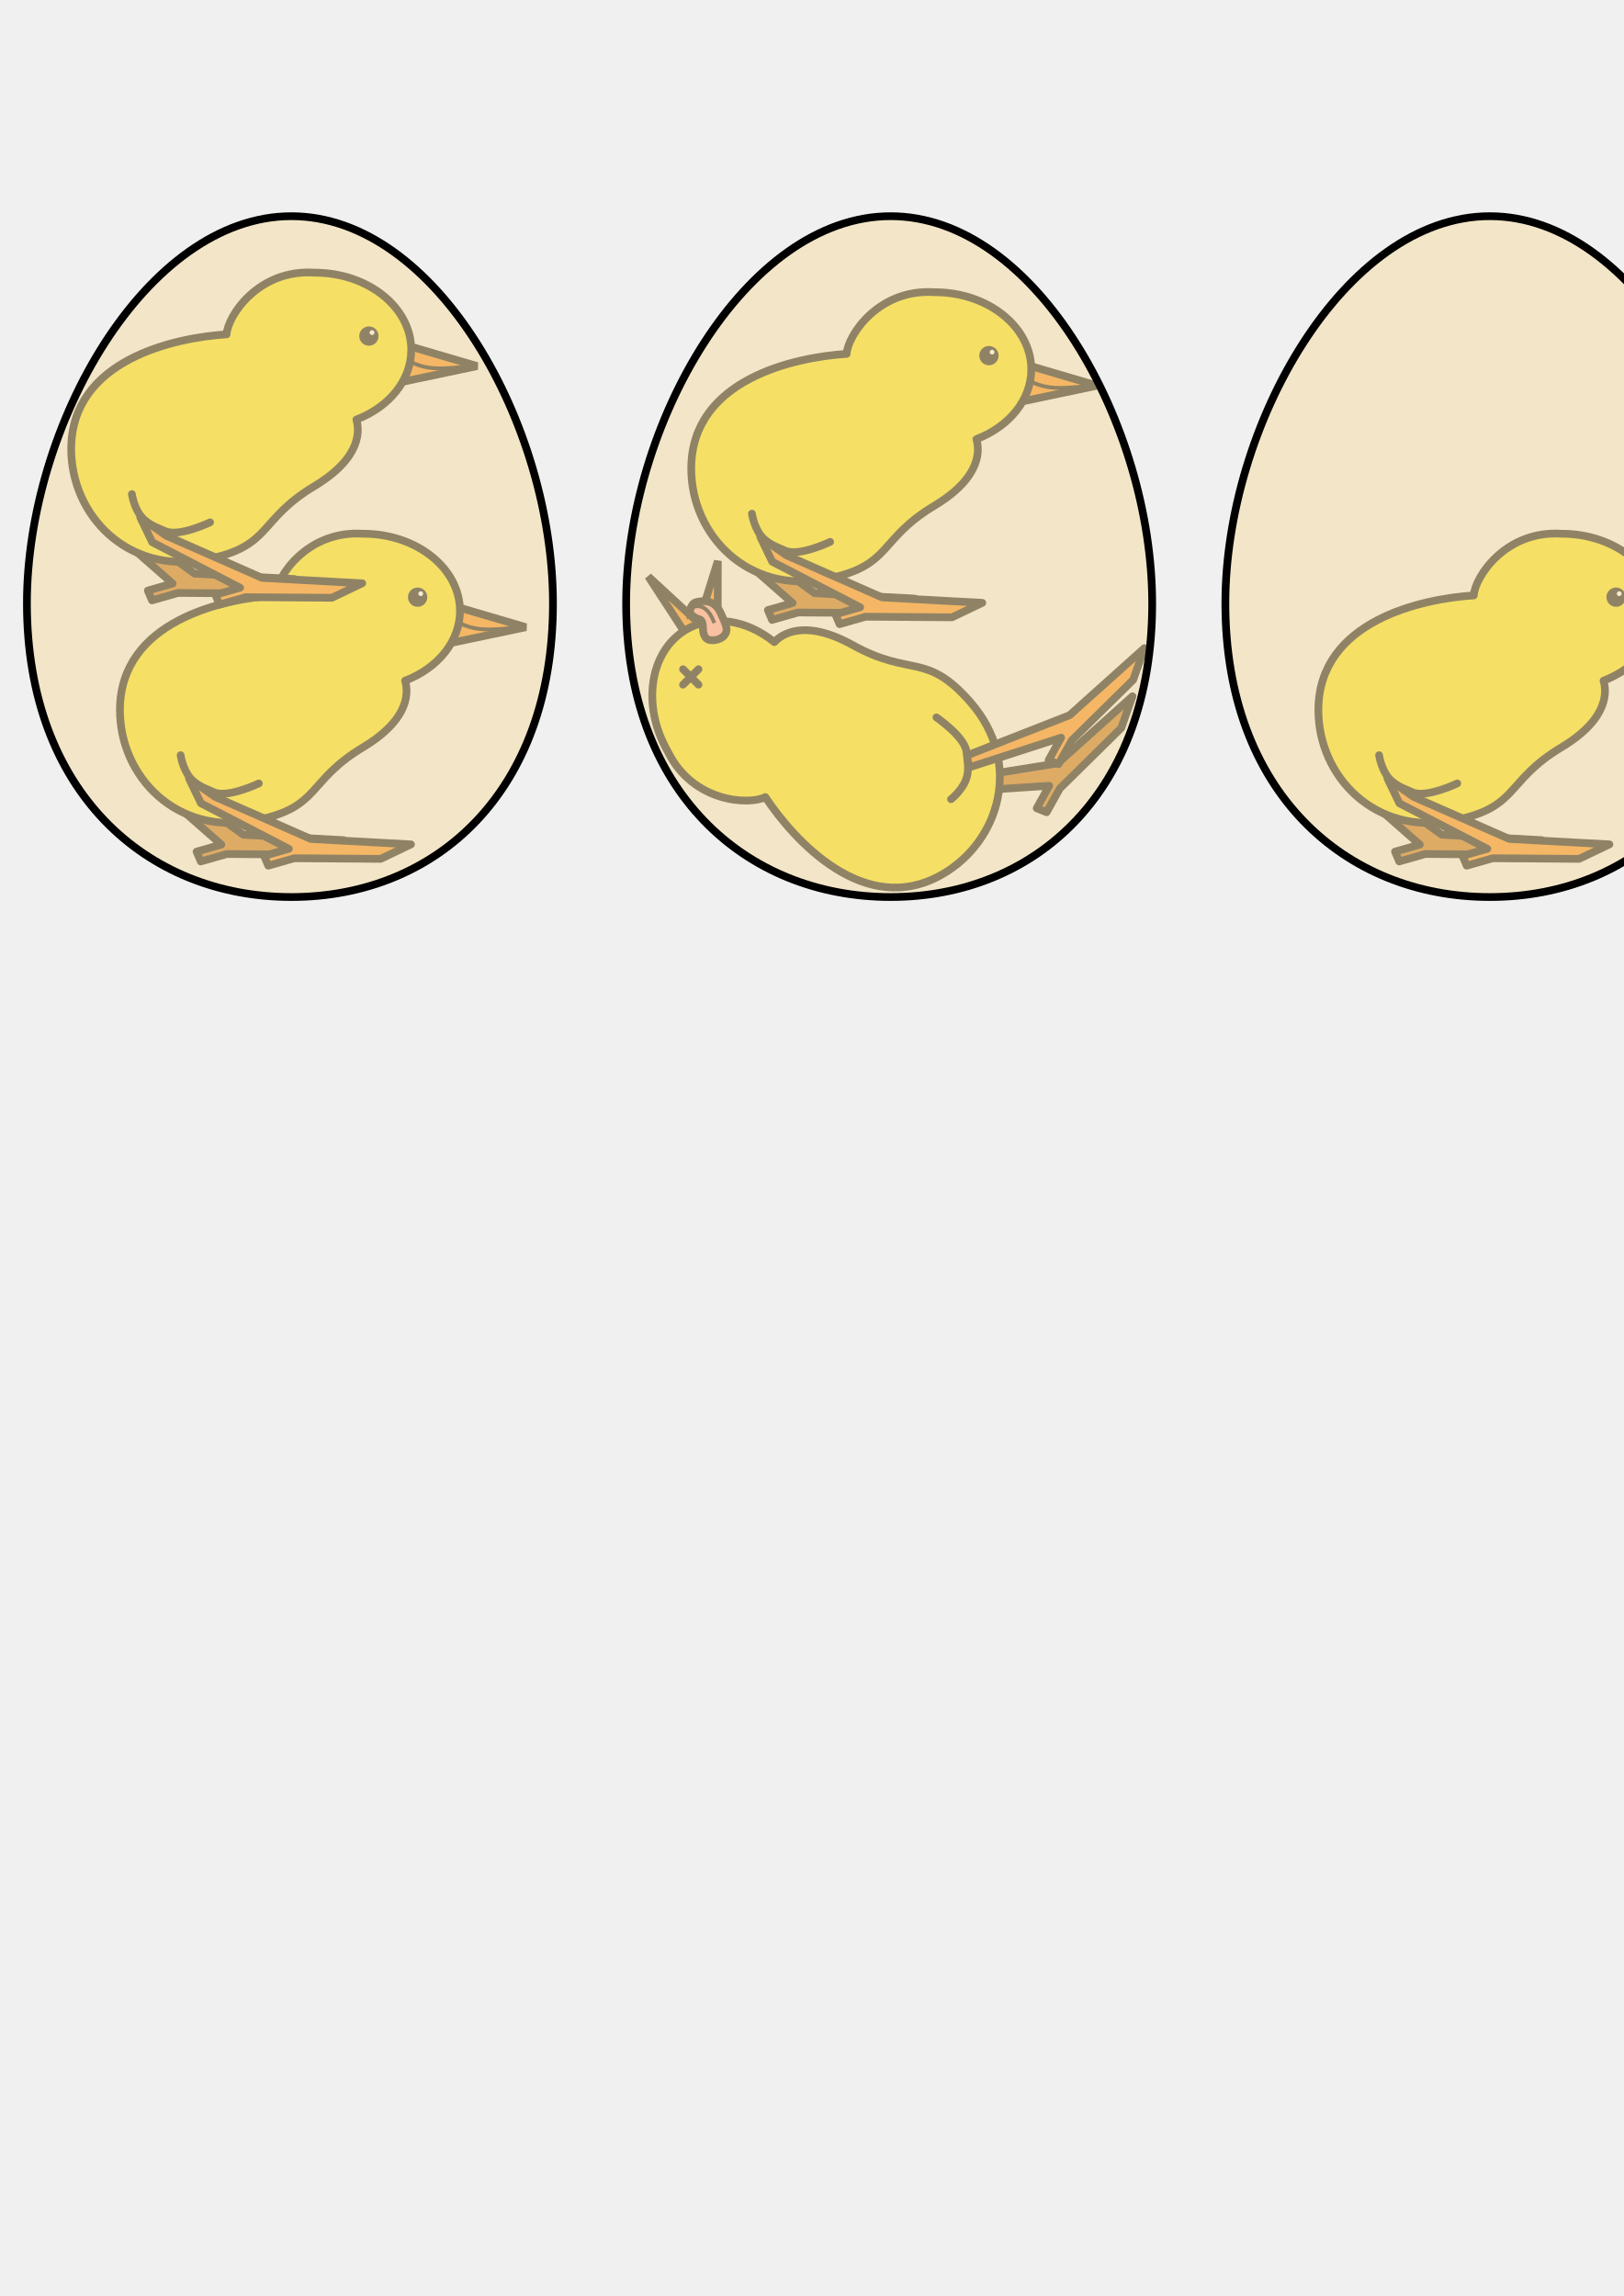
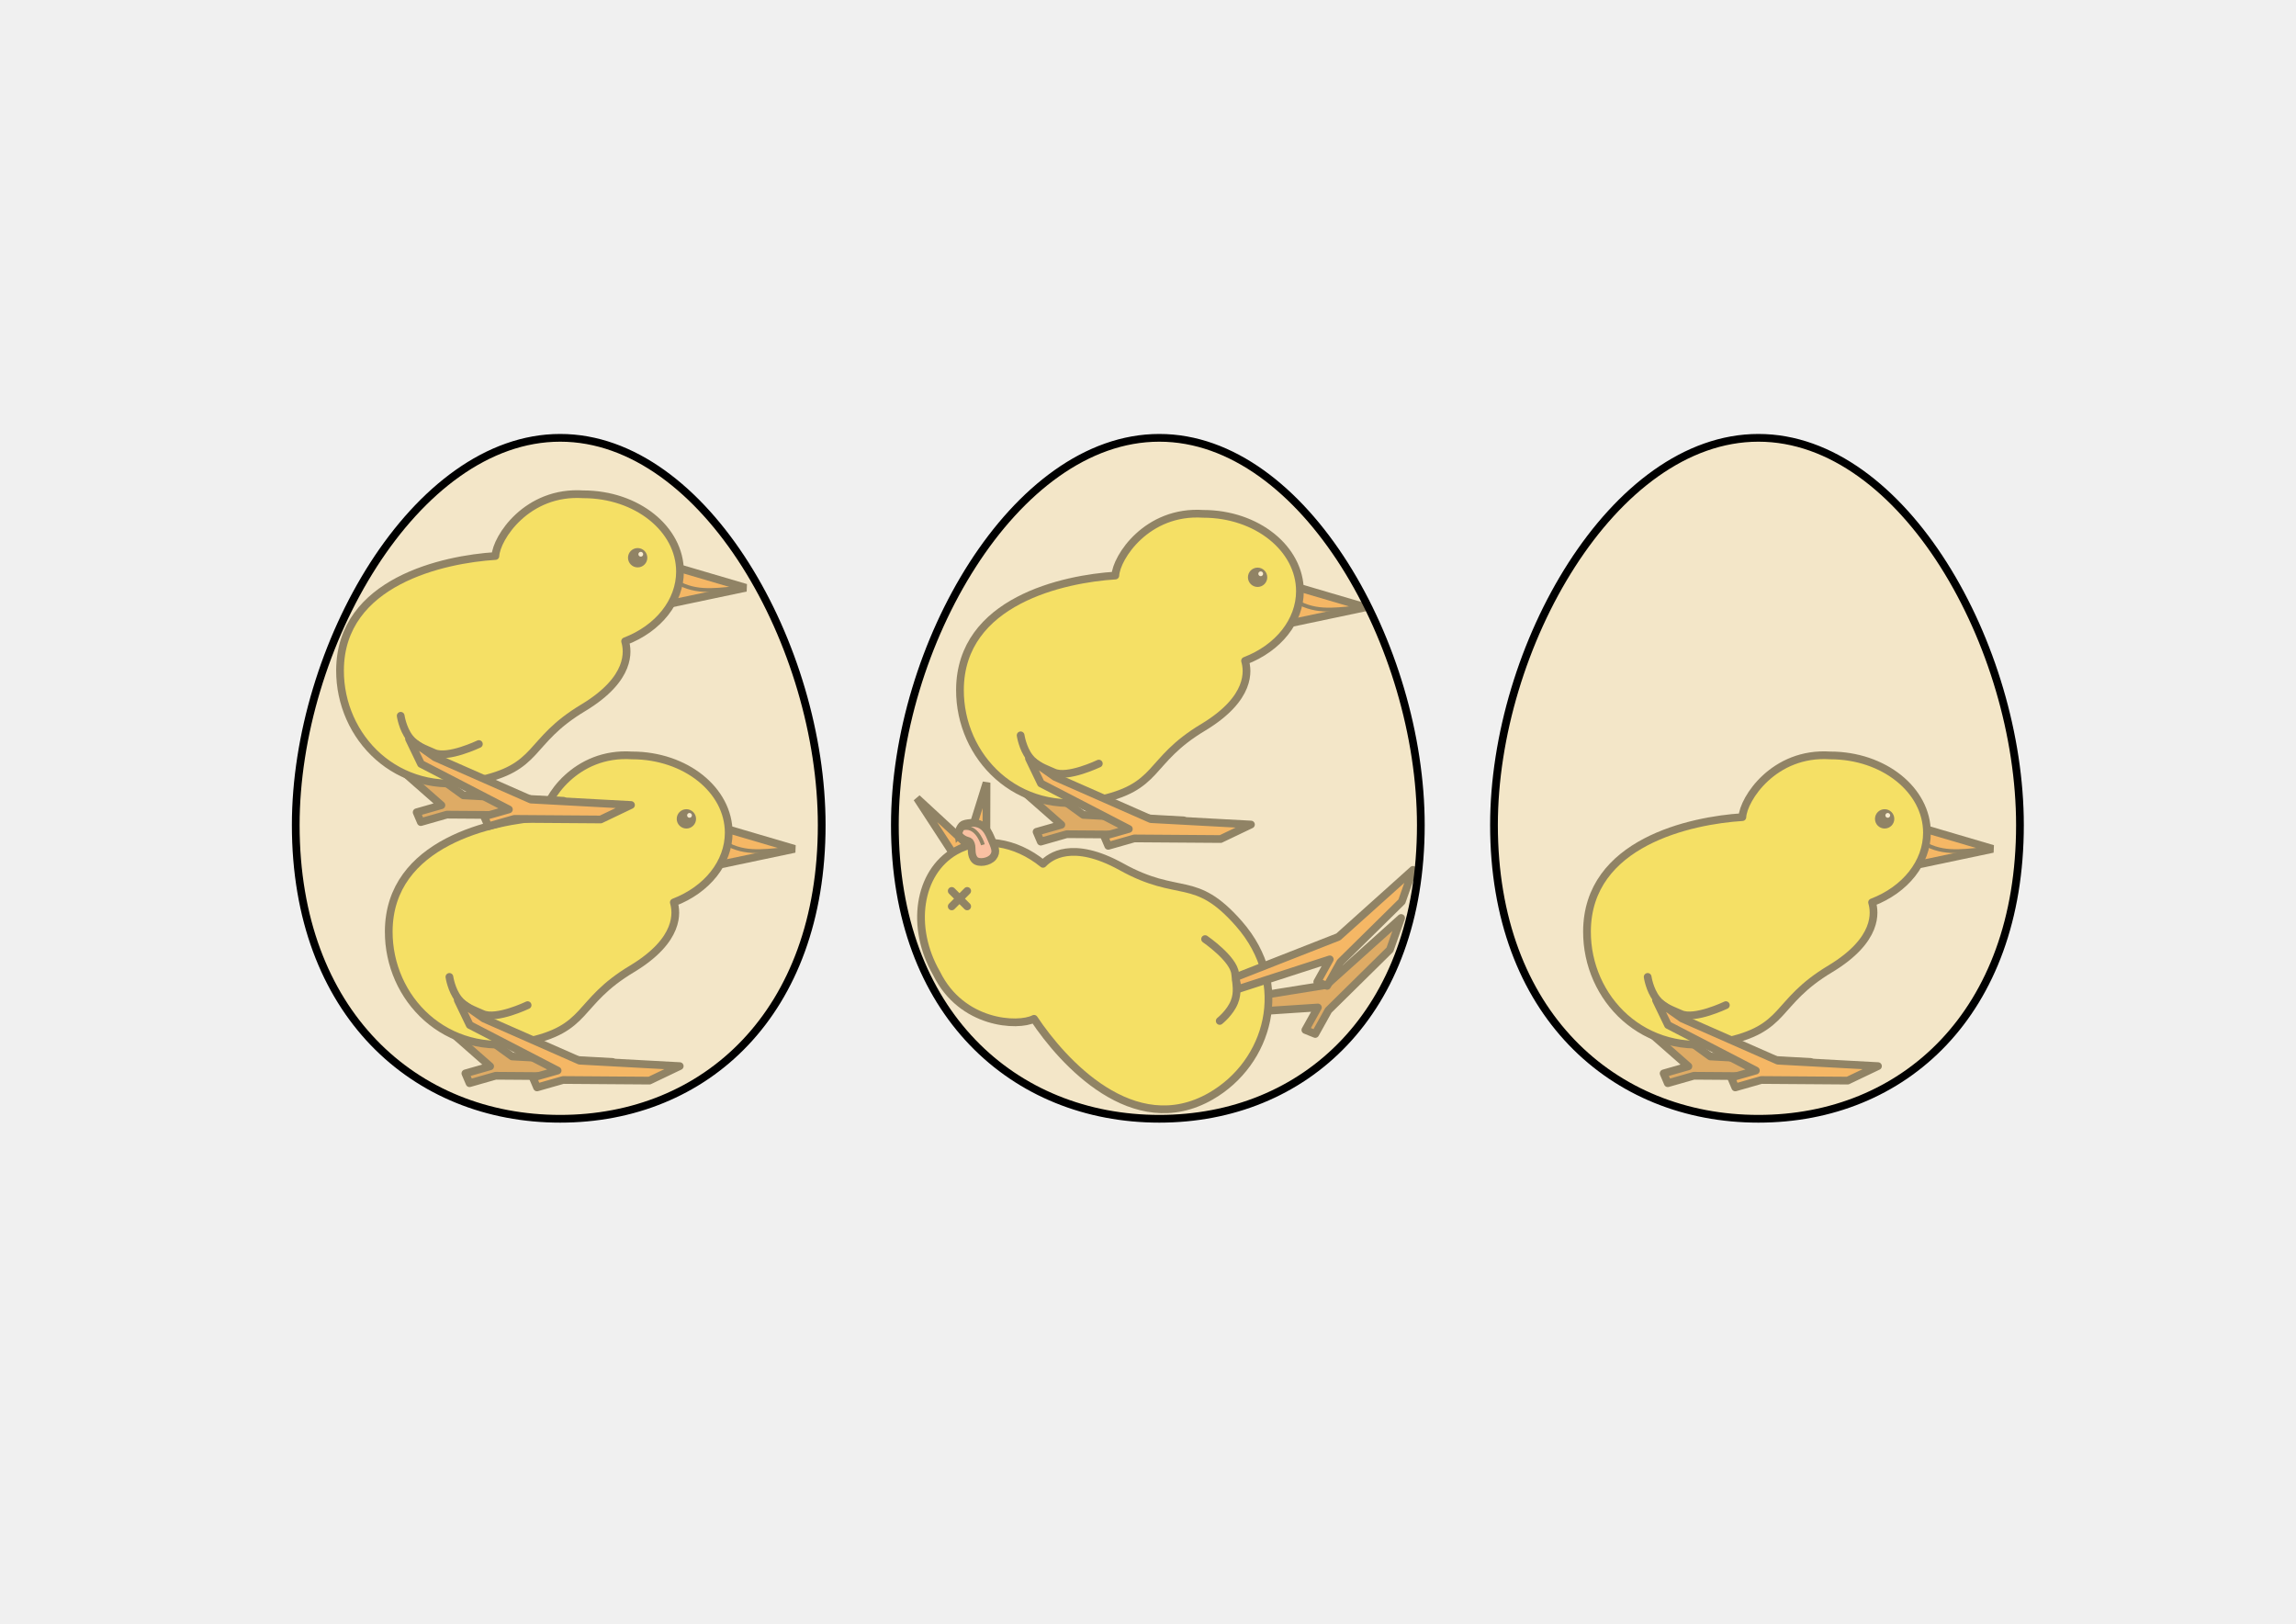
- <svg xmlns="http://www.w3.org/2000/svg" width="210mm" height="297mm" viewBox="0 0 210 297" version="1.1" id="svg8">
+ <svg xmlns="http://www.w3.org/2000/svg" width="297mm" height="210mm" viewBox="0 0 297 210" version="1.1" id="svg8">
  <defs id="defs2" />
-   <g id="layer1">
-     <path style="fill:#bd6100;fill-opacity:1;fill-rule:evenodd;stroke:#000000;stroke-width:1;stroke-linecap:round;stroke-linejoin:round;stroke-miterlimit:4;stroke-dasharray:none;stroke-opacity:1" d="m 21.004,102.564 7.624,6.688 -3.203,0.913 0.539,1.268 3.369,-0.961 11.168,0.08 3.922,-1.874 -12.957,-0.701 -8.656,-6.261 -3.356,-2.367 z" id="path4575-3" />
-     <path style="fill:#f67f00;fill-opacity:1;fill-rule:evenodd;stroke:#000000;stroke-width:1;stroke-linecap:butt;stroke-linejoin:miter;stroke-miterlimit:4;stroke-dasharray:none;stroke-opacity:1" d="m 59.512,78.629 8.5,2.5 -9.5,2 z" id="path841" />
-     <path style="opacity:1;fill:#f6e100;fill-opacity:1;stroke:#010101;stroke-width:1;stroke-linecap:round;stroke-linejoin:round;stroke-miterlimit:4;stroke-dasharray:none;stroke-dashoffset:0;stroke-opacity:1" d="m 46.989,69.043 c -7.306,-0.489 -11.256,5.644 -11.378,7.98 -6.621,0.416 -20.051,3.252 -20.098,14.776 -0.035,8.654 7.36,16.349 17.5,14.33 8.543,-1.701 6.572,-5.06 14,-9.5 6.23,-3.768 5.745,-7.352 5.377,-8.578 4.335,-1.661 7.095,-5.164 7.1,-9.009 -6.6e-5,-5.523 -5.596,-10 -12.5,-10 z" id="path817-6" />
-     <path style="fill:none;fill-rule:evenodd;stroke:#000000;stroke-width:0.5;stroke-linecap:butt;stroke-linejoin:miter;stroke-miterlimit:4;stroke-dasharray:none;stroke-opacity:1" d="m 67.512,81.129 c -2.671,0.135 -5.342,0.822 -8,-0.5" id="path843" />
-     <circle style="opacity:1;fill:#000000;fill-opacity:1;stroke:#010101;stroke-width:0.5;stroke-linecap:round;stroke-linejoin:round;stroke-miterlimit:4;stroke-dasharray:none;stroke-dashoffset:0;stroke-opacity:1" id="path845" cx="54.014" cy="77.246" r="1" />
-     <circle style="opacity:1;fill:#ffffff;fill-opacity:1;stroke:none;stroke-width:0.5;stroke-linecap:round;stroke-linejoin:round;stroke-miterlimit:4;stroke-dasharray:none;stroke-dashoffset:0;stroke-opacity:1" id="path850" cx="54.418" cy="76.794" r="0.309" />
-     <path style="fill:#f67f00;fill-opacity:1;fill-rule:evenodd;stroke:#000000;stroke-width:1;stroke-linecap:round;stroke-linejoin:round;stroke-miterlimit:4;stroke-dasharray:none;stroke-opacity:1" d="m 25.992,103.912 11.366,5.886 -3.203,0.913 0.539,1.268 3.369,-0.961 11.168,0.08 3.922,-1.874 -12.957,-0.701 -12.398,-5.459 -3.356,-2.367 z" id="path4575" />
-     <path style="fill:none;fill-rule:evenodd;stroke:#000000;stroke-width:1;stroke-linecap:round;stroke-linejoin:round;stroke-miterlimit:4;stroke-dasharray:none;stroke-opacity:1" d="m 23.361,97.687 c 0,0 0.239,1.666 1.162,2.851 0.836,1.072 1.902,1.378 3.14,1.938 1.771,0.801 5.813,-1.136 5.813,-1.136" id="path4577" />
-     <path style="fill:#bd6100;fill-opacity:1;fill-rule:evenodd;stroke:#000000;stroke-width:1;stroke-linecap:round;stroke-linejoin:round;stroke-miterlimit:4;stroke-dasharray:none;stroke-opacity:1" d="m 125.582,102.304 10.12,-0.662 -1.619,2.91 1.278,0.515 1.703,-3.062 7.954,-7.84 1.448,-4.099 -9.658,8.667 -10.548,1.694 -4.047,0.7 z" id="path4575-3-8" />
-     <path style="fill:#f67f00;fill-opacity:1;fill-rule:evenodd;stroke:#000000;stroke-width:1;stroke-linecap:butt;stroke-linejoin:miter;stroke-miterlimit:4;stroke-dasharray:none;stroke-opacity:1" d="m 88.425,81.603 -4.586,-7.036 6.5,6 2.5,-8 -0.017,7.652 z" id="path841-3" />
-     <path style="opacity:1;fill:#f6e100;fill-opacity:1;stroke:#010101;stroke-width:1;stroke-linecap:round;stroke-linejoin:round;stroke-miterlimit:4;stroke-dasharray:none;stroke-dashoffset:0;stroke-opacity:1" d="m 86.384,97.242 c 3.23,6.571 10.516,6.926 12.6,5.864 3.67,5.526 12.842,15.739 22.846,10.018 7.512,-4.296 10.479,-14.549 3.66,-22.32 -5.745,-6.548 -7.668,-3.162 -15.227,-7.374 -6.378,-3.511 -9.24,-1.299 -10.117,-0.367 -3.606,-2.923 -8.019,-3.563 -11.352,-1.644 -4.783,2.761 -5.862,9.847 -2.41,15.825 z" id="path817-6-3" />
-     <path style="fill:#f67f00;fill-opacity:1;fill-rule:evenodd;stroke:#000000;stroke-width:1;stroke-linecap:round;stroke-linejoin:round;stroke-miterlimit:4;stroke-dasharray:none;stroke-opacity:1" d="m 125.279,99.292 11.963,-3.875 -1.619,2.91 1.278,0.515 1.703,-3.062 7.954,-7.84 1.448,-4.099 -9.658,8.667 -12.923,5.072 c -0.657,0.266 -0.022,1.085 -0.146,1.711 z" id="path4575-4" />
-     <path style="fill:none;fill-rule:evenodd;stroke:#000000;stroke-width:1;stroke-linecap:round;stroke-linejoin:round;stroke-miterlimit:4;stroke-dasharray:none;stroke-opacity:1" d="m 123.004,103.383 c 0,0 1.324,-1.04 1.888,-2.432 0.511,-1.26 0.242,-2.336 0.108,-3.689 -0.192,-1.934 -3.89,-4.466 -3.89,-4.466" id="path4577-7" />
-     <path style="fill:#bd6100;fill-opacity:1;fill-rule:evenodd;stroke:#000000;stroke-width:1;stroke-linecap:round;stroke-linejoin:round;stroke-miterlimit:4;stroke-dasharray:none;stroke-opacity:1" d="m 176.004,102.564 7.624,6.688 -3.203,0.913 0.539,1.268 3.369,-0.961 11.168,0.08 3.922,-1.874 -12.957,-0.701 -8.656,-6.261 -3.356,-2.367 z" id="path4575-3-89" />
-     <path style="fill:#f67f00;fill-opacity:1;fill-rule:evenodd;stroke:#000000;stroke-width:1;stroke-linecap:butt;stroke-linejoin:miter;stroke-miterlimit:4;stroke-dasharray:none;stroke-opacity:1" d="m 214.512,78.629 8.5,2.5 -9.5,2 z" id="path841-0" />
-     <path style="opacity:1;fill:#f6e100;fill-opacity:1;stroke:#010101;stroke-width:1;stroke-linecap:round;stroke-linejoin:round;stroke-miterlimit:4;stroke-dasharray:none;stroke-dashoffset:0;stroke-opacity:1" d="m 201.989,69.043 c -7.306,-0.489 -11.256,5.644 -11.378,7.98 -6.621,0.416 -20.051,3.252 -20.098,14.776 -0.035,8.654 7.36,16.349 17.5,14.33 8.543,-1.701 6.572,-5.06 14,-9.5 6.23,-3.768 5.745,-7.352 5.377,-8.578 4.335,-1.661 7.095,-5.164 7.1,-9.009 -7e-5,-5.523 -5.596,-10 -12.5,-10 z" id="path817-6-6" />
-     <path style="fill:none;fill-rule:evenodd;stroke:#000000;stroke-width:0.5;stroke-linecap:butt;stroke-linejoin:miter;stroke-miterlimit:4;stroke-dasharray:none;stroke-opacity:1" d="m 222.512,81.129 c -2.671,0.135 -5.342,0.822 -8,-0.5" id="path843-8" />
-     <circle style="opacity:1;fill:#000000;fill-opacity:1;stroke:#010101;stroke-width:0.5;stroke-linecap:round;stroke-linejoin:round;stroke-miterlimit:4;stroke-dasharray:none;stroke-dashoffset:0;stroke-opacity:1" id="path845-7" cx="209.014" cy="77.246" r="1" />
-     <circle style="opacity:1;fill:#ffffff;fill-opacity:1;stroke:none;stroke-width:0.5;stroke-linecap:round;stroke-linejoin:round;stroke-miterlimit:4;stroke-dasharray:none;stroke-dashoffset:0;stroke-opacity:1" id="path850-9" cx="209.418" cy="76.794" r="0.309" />
-     <path style="fill:#f67f00;fill-opacity:1;fill-rule:evenodd;stroke:#000000;stroke-width:1;stroke-linecap:round;stroke-linejoin:round;stroke-miterlimit:4;stroke-dasharray:none;stroke-opacity:1" d="m 180.992,103.912 11.366,5.886 -3.203,0.913 0.539,1.268 3.369,-0.961 11.168,0.08 3.922,-1.874 -12.957,-0.701 -12.398,-5.459 -3.356,-2.367 z" id="path4575-0" />
-     <path style="fill:none;fill-rule:evenodd;stroke:#000000;stroke-width:1;stroke-linecap:round;stroke-linejoin:round;stroke-miterlimit:4;stroke-dasharray:none;stroke-opacity:1" d="m 178.361,97.687 c 0,0 0.239,1.666 1.162,2.851 0.836,1.072 1.902,1.378 3.14,1.938 1.771,0.801 5.813,-1.136 5.813,-1.136" id="path4577-3" />
-     <path style="fill:none;fill-rule:evenodd;stroke:#000000;stroke-width:1;stroke-linecap:round;stroke-linejoin:miter;stroke-miterlimit:4;stroke-dasharray:none;stroke-opacity:1" d="m 88.339,86.567 2,2" id="path4658" />
-     <path style="fill:none;fill-rule:evenodd;stroke:#000000;stroke-width:1;stroke-linecap:round;stroke-linejoin:miter;stroke-miterlimit:4;stroke-dasharray:none;stroke-opacity:1" d="m 88.339,88.567 2,-2" id="path4660" />
-     <path style="fill:#ff9595;fill-opacity:1;fill-rule:evenodd;stroke:#000000;stroke-width:1;stroke-linecap:butt;stroke-linejoin:miter;stroke-miterlimit:4;stroke-dasharray:none;stroke-opacity:1" d="m 89.232,79.291 c 0,0 -0.082,-0.639 0.45,-1.216 0.229,-0.248 1.275,-0.38 1.844,-0.265 0.953,0.193 1.431,0.881 1.816,1.773 0.565,1.307 0.906,1.902 0.34,2.61 -0.517,0.647 -1.871,0.849 -2.343,0.373 -0.598,-0.603 -0.334,-1.578 -0.5,-2 -0.136,-0.347 -0.142,-0.397 -0.5,-0.5 -0.765,-0.22 -1.106,-0.776 -1.106,-0.776 z" id="path4662" />
-     <path style="fill:none;fill-rule:evenodd;stroke:#000000;stroke-width:0.5;stroke-linecap:butt;stroke-linejoin:miter;stroke-miterlimit:4;stroke-dasharray:none;stroke-opacity:1" d="M 92.368,80.597 C 92.165,79.886 91.311,78.012 89.722,78.494 l -0.213,0.366" id="path4664" />
-     <path style="fill:#bd6100;fill-opacity:1;fill-rule:evenodd;stroke:#000000;stroke-width:1;stroke-linecap:round;stroke-linejoin:round;stroke-miterlimit:4;stroke-dasharray:none;stroke-opacity:1" d="m 94.893,71.32 7.624,6.688 -3.203,0.913 0.539,1.268 3.369,-0.961 11.168,0.08 3.922,-1.874 -12.957,-0.701 -8.656,-6.261 -3.356,-2.367 z" id="path4575-3-89-3" />
-     <path style="fill:#f67f00;fill-opacity:1;fill-rule:evenodd;stroke:#000000;stroke-width:1;stroke-linecap:butt;stroke-linejoin:miter;stroke-miterlimit:4;stroke-dasharray:none;stroke-opacity:1" d="m 133.401,47.386 8.5,2.5 -9.5,2 z" id="path841-0-6" />
-     <path style="opacity:1;fill:#f6e100;fill-opacity:1;stroke:#010101;stroke-width:1;stroke-linecap:round;stroke-linejoin:round;stroke-miterlimit:4;stroke-dasharray:none;stroke-dashoffset:0;stroke-opacity:1" d="m 120.878,37.799 c -7.306,-0.489 -11.256,5.644 -11.378,7.98 -6.621,0.416 -20.051,3.252 -20.098,14.776 -0.035,8.654 7.36,16.349 17.5,14.33 8.543,-1.701 6.572,-5.06 14,-9.5 6.23,-3.768 5.745,-7.352 5.377,-8.578 4.335,-1.661 7.095,-5.164 7.1,-9.009 -8e-5,-5.523 -5.596,-10 -12.5,-10 z" id="path817-6-6-7" />
-     <path style="fill:none;fill-rule:evenodd;stroke:#000000;stroke-width:0.5;stroke-linecap:butt;stroke-linejoin:miter;stroke-miterlimit:4;stroke-dasharray:none;stroke-opacity:1" d="m 141.401,49.886 c -2.671,0.135 -5.342,0.822 -8,-0.5" id="path843-8-5" />
-     <circle style="opacity:1;fill:#000000;fill-opacity:1;stroke:#010101;stroke-width:0.5;stroke-linecap:round;stroke-linejoin:round;stroke-miterlimit:4;stroke-dasharray:none;stroke-dashoffset:0;stroke-opacity:1" id="path845-7-3" cx="127.903" cy="46.002" r="1" />
-     <circle style="opacity:1;fill:#ffffff;fill-opacity:1;stroke:none;stroke-width:0.5;stroke-linecap:round;stroke-linejoin:round;stroke-miterlimit:4;stroke-dasharray:none;stroke-dashoffset:0;stroke-opacity:1" id="path850-9-5" cx="128.307" cy="45.55" r="0.309" />
-     <path style="fill:#f67f00;fill-opacity:1;fill-rule:evenodd;stroke:#000000;stroke-width:1;stroke-linecap:round;stroke-linejoin:round;stroke-miterlimit:4;stroke-dasharray:none;stroke-opacity:1" d="m 99.882,72.668 11.366,5.886 -3.203,0.913 0.539,1.268 3.369,-0.961 11.168,0.08 3.922,-1.874 -12.957,-0.701 -12.398,-5.459 -3.356,-2.367 z" id="path4575-0-6" />
-     <path style="fill:none;fill-rule:evenodd;stroke:#000000;stroke-width:1;stroke-linecap:round;stroke-linejoin:round;stroke-miterlimit:4;stroke-dasharray:none;stroke-opacity:1" d="m 97.25,66.443 c 0,0 0.239,1.666 1.162,2.851 0.836,1.072 1.902,1.378 3.14,1.938 1.771,0.801 5.813,-1.136 5.813,-1.136" id="path4577-3-2" />
-     <path style="fill:#bd6100;fill-opacity:1;fill-rule:evenodd;stroke:#000000;stroke-width:1;stroke-linecap:round;stroke-linejoin:round;stroke-miterlimit:4;stroke-dasharray:none;stroke-opacity:1" d="m 14.701,68.792 7.624,6.688 -3.203,0.913 0.539,1.268 3.369,-0.961 11.168,0.08 3.922,-1.874 -12.957,-0.701 -8.656,-6.261 -3.356,-2.367 z" id="path4575-3-89-9" />
-     <path style="fill:#f67f00;fill-opacity:1;fill-rule:evenodd;stroke:#000000;stroke-width:1;stroke-linecap:butt;stroke-linejoin:miter;stroke-miterlimit:4;stroke-dasharray:none;stroke-opacity:1" d="m 53.209,44.857 8.5,2.5 -9.5,2 z" id="path841-0-1" />
-     <path style="opacity:1;fill:#f6e100;fill-opacity:1;stroke:#010101;stroke-width:1;stroke-linecap:round;stroke-linejoin:round;stroke-miterlimit:4;stroke-dasharray:none;stroke-dashoffset:0;stroke-opacity:1" d="m 40.686,35.27 c -7.306,-0.489 -11.256,5.644 -11.378,7.98 -6.621,0.416 -20.051,3.252 -20.098,14.776 -0.035,8.654 7.36,16.349 17.5,14.33 8.543,-1.701 6.572,-5.06 14,-9.5 6.23,-3.768 5.745,-7.352 5.377,-8.578 4.335,-1.661 7.095,-5.164 7.1,-9.009 -7.2e-5,-5.523 -5.597,-10 -12.5,-10 z" id="path817-6-6-2" />
-     <path style="fill:none;fill-rule:evenodd;stroke:#000000;stroke-width:0.5;stroke-linecap:butt;stroke-linejoin:miter;stroke-miterlimit:4;stroke-dasharray:none;stroke-opacity:1" d="m 61.209,47.357 c -2.671,0.135 -5.342,0.822 -8,-0.5" id="path843-8-7" />
-     <circle style="opacity:1;fill:#000000;fill-opacity:1;stroke:#010101;stroke-width:0.5;stroke-linecap:round;stroke-linejoin:round;stroke-miterlimit:4;stroke-dasharray:none;stroke-dashoffset:0;stroke-opacity:1" id="path845-7-0" cx="47.711" cy="43.474" r="1" />
-     <circle style="opacity:1;fill:#ffffff;fill-opacity:1;stroke:none;stroke-width:0.5;stroke-linecap:round;stroke-linejoin:round;stroke-miterlimit:4;stroke-dasharray:none;stroke-dashoffset:0;stroke-opacity:1" id="path850-9-9" cx="48.115" cy="43.022" r="0.309" />
-     <path style="fill:#f67f00;fill-opacity:1;fill-rule:evenodd;stroke:#000000;stroke-width:1;stroke-linecap:round;stroke-linejoin:round;stroke-miterlimit:4;stroke-dasharray:none;stroke-opacity:1" d="m 19.69,70.14 11.366,5.886 -3.203,0.913 0.539,1.268 3.369,-0.961 11.168,0.08 3.922,-1.874 -12.957,-0.701 -12.398,-5.459 -3.356,-2.367 z" id="path4575-0-3" />
-     <path style="fill:none;fill-rule:evenodd;stroke:#000000;stroke-width:1;stroke-linecap:round;stroke-linejoin:round;stroke-miterlimit:4;stroke-dasharray:none;stroke-opacity:1" d="m 17.058,63.915 c 0,0 0.239,1.666 1.162,2.851 0.836,1.072 1.902,1.378 3.14,1.938 1.771,0.801 5.813,-1.136 5.813,-1.136" id="path4577-3-6" />
-     <path style="opacity:1;fill:#f5dfac;fill-opacity:0.588;stroke:#000000;stroke-width:1;stroke-linecap:round;stroke-linejoin:round;stroke-miterlimit:4;stroke-dasharray:none;stroke-dashoffset:0;stroke-opacity:1" d="m 71.518,78.048 c 0,24.319 -15.041,37.987 -33.829,37.987 -18.788,0 -34.207,-13.667 -34.207,-37.987 0,-22.997 15.419,-50.082 34.207,-50.082 18.788,0 33.829,27.085 33.829,50.082 z" id="path4594" />
-     <path style="opacity:1;fill:#f5dfac;fill-opacity:0.588;stroke:#000000;stroke-width:1;stroke-linecap:round;stroke-linejoin:round;stroke-miterlimit:4;stroke-dasharray:none;stroke-dashoffset:0;stroke-opacity:1" d="m 149.018,78.048 c 0,24.319 -15.041,37.987 -33.829,37.987 -18.788,0 -34.207,-13.667 -34.207,-37.987 0,-22.997 15.419,-50.082 34.207,-50.082 18.788,0 33.829,27.085 33.829,50.082 z" id="path4594-6" />
-     <path style="opacity:1;fill:#f5dfac;fill-opacity:0.588;stroke:#000000;stroke-width:1;stroke-linecap:round;stroke-linejoin:round;stroke-miterlimit:4;stroke-dasharray:none;stroke-dashoffset:0;stroke-opacity:1" d="m 226.518,78.048 c 0,24.319 -15.041,37.987 -33.829,37.987 -18.788,0 -34.207,-13.667 -34.207,-37.987 0,-22.997 15.419,-50.082 34.207,-50.082 18.788,0 33.829,27.085 33.829,50.082 z" id="path4594-3" />
+   <g id="layer1" transform="translate(0,-87)">
+     <path style="fill:#bd6100;fill-opacity:1;fill-rule:evenodd;stroke:#000000;stroke-width:1;stroke-linecap:round;stroke-linejoin:round;stroke-miterlimit:4;stroke-dasharray:none;stroke-opacity:1" d="m 55.778,218.225 7.624,6.688 -3.203,0.913 0.539,1.268 3.369,-0.961 11.168,0.08 3.922,-1.874 -12.957,-0.701 -8.656,-6.261 -3.356,-2.367 z" id="path4575-3" />
+     <path style="fill:#f67f00;fill-opacity:1;fill-rule:evenodd;stroke:#000000;stroke-width:1;stroke-linecap:butt;stroke-linejoin:miter;stroke-miterlimit:4;stroke-dasharray:none;stroke-opacity:1" d="m 94.286,194.29 8.5,2.5 -9.5,2 z" id="path841" />
+     <path style="opacity:1;fill:#f6e100;fill-opacity:1;stroke:#010101;stroke-width:1;stroke-linecap:round;stroke-linejoin:round;stroke-miterlimit:4;stroke-dasharray:none;stroke-dashoffset:0;stroke-opacity:1" d="m 81.762,184.703 c -7.306,-0.489 -11.256,5.644 -11.378,7.98 -6.621,0.416 -20.051,3.252 -20.098,14.776 -0.035,8.654 7.36,16.349 17.5,14.33 8.543,-1.701 6.572,-5.06 14,-9.5 6.23,-3.768 5.745,-7.352 5.377,-8.578 4.335,-1.661 7.095,-5.164 7.1,-9.009 -6.6e-5,-5.523 -5.596,-10 -12.5,-10 z" id="path817-6" />
+     <path style="fill:none;fill-rule:evenodd;stroke:#000000;stroke-width:0.5;stroke-linecap:butt;stroke-linejoin:miter;stroke-miterlimit:4;stroke-dasharray:none;stroke-opacity:1" d="m 102.286,196.79 c -2.671,0.135 -5.342,0.822 -8,-0.5" id="path843" />
+     <circle style="opacity:1;fill:#000000;fill-opacity:1;stroke:#010101;stroke-width:0.5;stroke-linecap:round;stroke-linejoin:round;stroke-miterlimit:4;stroke-dasharray:none;stroke-dashoffset:0;stroke-opacity:1" id="path845" cx="88.788" cy="192.907" r="1" />
+     <circle style="opacity:1;fill:#ffffff;fill-opacity:1;stroke:none;stroke-width:0.5;stroke-linecap:round;stroke-linejoin:round;stroke-miterlimit:4;stroke-dasharray:none;stroke-dashoffset:0;stroke-opacity:1" id="path850" cx="89.192" cy="192.455" r="0.309" />
+     <path style="fill:#f67f00;fill-opacity:1;fill-rule:evenodd;stroke:#000000;stroke-width:1;stroke-linecap:round;stroke-linejoin:round;stroke-miterlimit:4;stroke-dasharray:none;stroke-opacity:1" d="m 60.766,219.573 11.366,5.886 -3.203,0.913 0.539,1.268 3.369,-0.961 11.168,0.08 3.922,-1.874 -12.957,-0.701 -12.398,-5.459 -3.356,-2.367 z" id="path4575" />
+     <path style="fill:none;fill-rule:evenodd;stroke:#000000;stroke-width:1;stroke-linecap:round;stroke-linejoin:round;stroke-miterlimit:4;stroke-dasharray:none;stroke-opacity:1" d="m 58.134,213.347 c 0,0 0.239,1.666 1.162,2.851 0.836,1.072 1.902,1.378 3.14,1.938 1.771,0.801 5.813,-1.136 5.813,-1.136" id="path4577" />
+     <path style="fill:#bd6100;fill-opacity:1;fill-rule:evenodd;stroke:#000000;stroke-width:1;stroke-linecap:round;stroke-linejoin:round;stroke-miterlimit:4;stroke-dasharray:none;stroke-opacity:1" d="m 160.356,217.964 10.12,-0.662 -1.619,2.91 1.278,0.515 1.703,-3.062 7.954,-7.84 1.448,-4.099 -9.658,8.667 -10.548,1.694 -4.047,0.7 z" id="path4575-3-8" />
+     <path style="fill:#f67f00;fill-opacity:1;fill-rule:evenodd;stroke:#000000;stroke-width:1;stroke-linecap:butt;stroke-linejoin:miter;stroke-miterlimit:4;stroke-dasharray:none;stroke-opacity:1" d="m 123.198,197.264 -4.586,-7.036 6.5,6 2.5,-8 -0.017,7.652 z" id="path841-3" />
+     <path style="opacity:1;fill:#f6e100;fill-opacity:1;stroke:#010101;stroke-width:1;stroke-linecap:round;stroke-linejoin:round;stroke-miterlimit:4;stroke-dasharray:none;stroke-dashoffset:0;stroke-opacity:1" d="m 121.158,212.903 c 3.23,6.571 10.516,6.926 12.6,5.864 3.67,5.526 12.842,15.739 22.846,10.018 7.512,-4.296 10.479,-14.549 3.66,-22.32 -5.745,-6.548 -7.668,-3.162 -15.227,-7.374 -6.378,-3.511 -9.24,-1.299 -10.117,-0.367 -3.606,-2.923 -8.019,-3.563 -11.352,-1.644 -4.783,2.761 -5.862,9.847 -2.41,15.825 z" id="path817-6-3" />
+     <path style="fill:#f67f00;fill-opacity:1;fill-rule:evenodd;stroke:#000000;stroke-width:1;stroke-linecap:round;stroke-linejoin:round;stroke-miterlimit:4;stroke-dasharray:none;stroke-opacity:1" d="m 160.052,214.953 11.963,-3.875 -1.619,2.91 1.278,0.515 1.703,-3.062 7.954,-7.84 1.448,-4.099 -9.658,8.667 -12.923,5.072 c -0.657,0.266 -0.022,1.085 -0.146,1.711 z" id="path4575-4" />
+     <path style="fill:none;fill-rule:evenodd;stroke:#000000;stroke-width:1;stroke-linecap:round;stroke-linejoin:round;stroke-miterlimit:4;stroke-dasharray:none;stroke-opacity:1" d="m 157.778,219.043 c 0,0 1.324,-1.04 1.888,-2.432 0.511,-1.26 0.242,-2.336 0.108,-3.689 -0.192,-1.934 -3.89,-4.466 -3.89,-4.466" id="path4577-7" />
+     <path style="fill:#bd6100;fill-opacity:1;fill-rule:evenodd;stroke:#000000;stroke-width:1;stroke-linecap:round;stroke-linejoin:round;stroke-miterlimit:4;stroke-dasharray:none;stroke-opacity:1" d="m 210.778,218.225 7.624,6.688 -3.203,0.913 0.539,1.268 3.369,-0.961 11.168,0.08 3.922,-1.874 -12.957,-0.701 -8.656,-6.261 -3.356,-2.367 z" id="path4575-3-89" />
+     <path style="fill:#f67f00;fill-opacity:1;fill-rule:evenodd;stroke:#000000;stroke-width:1;stroke-linecap:butt;stroke-linejoin:miter;stroke-miterlimit:4;stroke-dasharray:none;stroke-opacity:1" d="m 249.286,194.29 8.5,2.5 -9.5,2 z" id="path841-0" />
+     <path style="opacity:1;fill:#f6e100;fill-opacity:1;stroke:#010101;stroke-width:1;stroke-linecap:round;stroke-linejoin:round;stroke-miterlimit:4;stroke-dasharray:none;stroke-dashoffset:0;stroke-opacity:1" d="m 236.762,184.703 c -7.306,-0.489 -11.256,5.644 -11.378,7.98 -6.621,0.416 -20.051,3.252 -20.098,14.776 -0.035,8.654 7.36,16.349 17.5,14.33 8.543,-1.701 6.572,-5.06 14,-9.5 6.23,-3.768 5.745,-7.352 5.377,-8.578 4.335,-1.661 7.095,-5.164 7.1,-9.009 -7e-5,-5.523 -5.596,-10 -12.5,-10 z" id="path817-6-6" />
+     <path style="fill:none;fill-rule:evenodd;stroke:#000000;stroke-width:0.5;stroke-linecap:butt;stroke-linejoin:miter;stroke-miterlimit:4;stroke-dasharray:none;stroke-opacity:1" d="m 257.286,196.79 c -2.671,0.135 -5.342,0.822 -8,-0.5" id="path843-8" />
+     <circle style="opacity:1;fill:#000000;fill-opacity:1;stroke:#010101;stroke-width:0.5;stroke-linecap:round;stroke-linejoin:round;stroke-miterlimit:4;stroke-dasharray:none;stroke-dashoffset:0;stroke-opacity:1" id="path845-7" cx="243.788" cy="192.907" r="1" />
+     <circle style="opacity:1;fill:#ffffff;fill-opacity:1;stroke:none;stroke-width:0.5;stroke-linecap:round;stroke-linejoin:round;stroke-miterlimit:4;stroke-dasharray:none;stroke-dashoffset:0;stroke-opacity:1" id="path850-9" cx="244.192" cy="192.455" r="0.309" />
+     <path style="fill:#f67f00;fill-opacity:1;fill-rule:evenodd;stroke:#000000;stroke-width:1;stroke-linecap:round;stroke-linejoin:round;stroke-miterlimit:4;stroke-dasharray:none;stroke-opacity:1" d="m 215.766,219.573 11.366,5.886 -3.203,0.913 0.539,1.268 3.369,-0.961 11.168,0.08 3.922,-1.874 -12.957,-0.701 -12.398,-5.459 -3.356,-2.367 z" id="path4575-0" />
+     <path style="fill:none;fill-rule:evenodd;stroke:#000000;stroke-width:1;stroke-linecap:round;stroke-linejoin:round;stroke-miterlimit:4;stroke-dasharray:none;stroke-opacity:1" d="m 213.134,213.347 c 0,0 0.239,1.666 1.162,2.851 0.836,1.072 1.902,1.378 3.14,1.938 1.771,0.801 5.813,-1.136 5.813,-1.136" id="path4577-3" />
+     <path style="fill:none;fill-rule:evenodd;stroke:#000000;stroke-width:1;stroke-linecap:round;stroke-linejoin:miter;stroke-miterlimit:4;stroke-dasharray:none;stroke-opacity:1" d="m 123.112,202.228 2,2" id="path4658" />
+     <path style="fill:none;fill-rule:evenodd;stroke:#000000;stroke-width:1;stroke-linecap:round;stroke-linejoin:miter;stroke-miterlimit:4;stroke-dasharray:none;stroke-opacity:1" d="m 123.112,204.228 2,-2" id="path4660" />
+     <path style="fill:#ff9595;fill-opacity:1;fill-rule:evenodd;stroke:#000000;stroke-width:1;stroke-linecap:butt;stroke-linejoin:miter;stroke-miterlimit:4;stroke-dasharray:none;stroke-opacity:1" d="m 124.006,194.952 c 0,0 -0.082,-0.639 0.45,-1.216 0.229,-0.248 1.275,-0.38 1.844,-0.265 0.953,0.193 1.431,0.881 1.816,1.773 0.565,1.307 0.906,1.902 0.34,2.61 -0.517,0.647 -1.871,0.849 -2.343,0.373 -0.598,-0.603 -0.334,-1.578 -0.5,-2 -0.136,-0.347 -0.142,-0.397 -0.5,-0.5 -0.765,-0.22 -1.106,-0.776 -1.106,-0.776 z" id="path4662" />
+     <path style="fill:none;fill-rule:evenodd;stroke:#000000;stroke-width:0.5;stroke-linecap:butt;stroke-linejoin:miter;stroke-miterlimit:4;stroke-dasharray:none;stroke-opacity:1" d="m 127.142,196.258 c -0.203,-0.711 -1.057,-2.585 -2.646,-2.102 l -0.213,0.366" id="path4664" />
+     <path style="fill:#bd6100;fill-opacity:1;fill-rule:evenodd;stroke:#000000;stroke-width:1;stroke-linecap:round;stroke-linejoin:round;stroke-miterlimit:4;stroke-dasharray:none;stroke-opacity:1" d="m 129.667,186.981 7.624,6.688 -3.203,0.913 0.539,1.268 3.369,-0.961 11.168,0.08 3.922,-1.874 -12.957,-0.701 -8.656,-6.261 -3.356,-2.367 z" id="path4575-3-89-3" />
+     <path style="fill:#f67f00;fill-opacity:1;fill-rule:evenodd;stroke:#000000;stroke-width:1;stroke-linecap:butt;stroke-linejoin:miter;stroke-miterlimit:4;stroke-dasharray:none;stroke-opacity:1" d="m 168.175,163.046 8.5,2.5 -9.5,2 z" id="path841-0-6" />
+     <path style="opacity:1;fill:#f6e100;fill-opacity:1;stroke:#010101;stroke-width:1;stroke-linecap:round;stroke-linejoin:round;stroke-miterlimit:4;stroke-dasharray:none;stroke-dashoffset:0;stroke-opacity:1" d="m 155.652,153.459 c -7.306,-0.489 -11.256,5.644 -11.378,7.98 -6.621,0.416 -20.051,3.252 -20.098,14.776 -0.035,8.654 7.36,16.349 17.5,14.33 8.543,-1.701 6.572,-5.06 14,-9.5 6.23,-3.768 5.745,-7.352 5.377,-8.578 4.335,-1.661 7.095,-5.164 7.1,-9.009 -8e-5,-5.523 -5.596,-10 -12.5,-10 z" id="path817-6-6-7" />
+     <path style="fill:none;fill-rule:evenodd;stroke:#000000;stroke-width:0.5;stroke-linecap:butt;stroke-linejoin:miter;stroke-miterlimit:4;stroke-dasharray:none;stroke-opacity:1" d="m 176.175,165.546 c -2.671,0.136 -5.342,0.822 -8,-0.5" id="path843-8-5" />
+     <circle style="opacity:1;fill:#000000;fill-opacity:1;stroke:#010101;stroke-width:0.5;stroke-linecap:round;stroke-linejoin:round;stroke-miterlimit:4;stroke-dasharray:none;stroke-dashoffset:0;stroke-opacity:1" id="path845-7-3" cx="162.677" cy="161.663" r="1" />
+     <circle style="opacity:1;fill:#ffffff;fill-opacity:1;stroke:none;stroke-width:0.5;stroke-linecap:round;stroke-linejoin:round;stroke-miterlimit:4;stroke-dasharray:none;stroke-dashoffset:0;stroke-opacity:1" id="path850-9-5" cx="163.081" cy="161.211" r="0.309" />
+     <path style="fill:#f67f00;fill-opacity:1;fill-rule:evenodd;stroke:#000000;stroke-width:1;stroke-linecap:round;stroke-linejoin:round;stroke-miterlimit:4;stroke-dasharray:none;stroke-opacity:1" d="m 134.656,188.329 11.366,5.886 -3.203,0.913 0.539,1.268 3.369,-0.961 11.168,0.08 3.922,-1.874 -12.957,-0.701 -12.398,-5.459 -3.356,-2.367 z" id="path4575-0-6" />
+     <path style="fill:none;fill-rule:evenodd;stroke:#000000;stroke-width:1;stroke-linecap:round;stroke-linejoin:round;stroke-miterlimit:4;stroke-dasharray:none;stroke-opacity:1" d="m 132.024,182.104 c 0,0 0.239,1.666 1.162,2.851 0.836,1.072 1.902,1.378 3.14,1.938 1.771,0.801 5.813,-1.136 5.813,-1.136" id="path4577-3-2" />
+     <path style="fill:#bd6100;fill-opacity:1;fill-rule:evenodd;stroke:#000000;stroke-width:1;stroke-linecap:round;stroke-linejoin:round;stroke-miterlimit:4;stroke-dasharray:none;stroke-opacity:1" d="m 49.475,184.453 7.624,6.688 -3.203,0.913 0.539,1.268 3.369,-0.961 11.168,0.08 3.922,-1.874 -12.957,-0.701 -8.656,-6.261 -3.356,-2.367 z" id="path4575-3-89-9" />
+     <path style="fill:#f67f00;fill-opacity:1;fill-rule:evenodd;stroke:#000000;stroke-width:1;stroke-linecap:butt;stroke-linejoin:miter;stroke-miterlimit:4;stroke-dasharray:none;stroke-opacity:1" d="m 87.983,160.518 8.5,2.5 -9.5,2 z" id="path841-0-1" />
+     <path style="opacity:1;fill:#f6e100;fill-opacity:1;stroke:#010101;stroke-width:1;stroke-linecap:round;stroke-linejoin:round;stroke-miterlimit:4;stroke-dasharray:none;stroke-dashoffset:0;stroke-opacity:1" d="m 75.46,150.931 c -7.306,-0.489 -11.256,5.644 -11.378,7.98 -6.621,0.416 -20.051,3.252 -20.098,14.776 -0.035,8.654 7.36,16.349 17.5,14.33 8.543,-1.701 6.572,-5.06 14,-9.5 6.23,-3.768 5.745,-7.352 5.377,-8.578 4.335,-1.661 7.095,-5.164 7.1,-9.009 -7.2e-5,-5.523 -5.597,-10 -12.5,-10 z" id="path817-6-6-2" />
+     <path style="fill:none;fill-rule:evenodd;stroke:#000000;stroke-width:0.5;stroke-linecap:butt;stroke-linejoin:miter;stroke-miterlimit:4;stroke-dasharray:none;stroke-opacity:1" d="m 95.983,163.018 c -2.671,0.135 -5.342,0.822 -8,-0.5" id="path843-8-7" />
+     <circle style="opacity:1;fill:#000000;fill-opacity:1;stroke:#010101;stroke-width:0.5;stroke-linecap:round;stroke-linejoin:round;stroke-miterlimit:4;stroke-dasharray:none;stroke-dashoffset:0;stroke-opacity:1" id="path845-7-0" cx="82.485" cy="159.134" r="1" />
+     <circle style="opacity:1;fill:#ffffff;fill-opacity:1;stroke:none;stroke-width:0.5;stroke-linecap:round;stroke-linejoin:round;stroke-miterlimit:4;stroke-dasharray:none;stroke-dashoffset:0;stroke-opacity:1" id="path850-9-9" cx="82.889" cy="158.683" r="0.309" />
+     <path style="fill:#f67f00;fill-opacity:1;fill-rule:evenodd;stroke:#000000;stroke-width:1;stroke-linecap:round;stroke-linejoin:round;stroke-miterlimit:4;stroke-dasharray:none;stroke-opacity:1" d="m 54.463,185.8 11.366,5.886 -3.203,0.913 0.539,1.268 3.369,-0.961 11.168,0.08 3.922,-1.874 -12.957,-0.701 -12.398,-5.459 -3.356,-2.367 z" id="path4575-0-3" />
+     <path style="fill:none;fill-rule:evenodd;stroke:#000000;stroke-width:1;stroke-linecap:round;stroke-linejoin:round;stroke-miterlimit:4;stroke-dasharray:none;stroke-opacity:1" d="m 51.831,179.575 c 0,0 0.239,1.666 1.162,2.851 0.836,1.072 1.902,1.378 3.14,1.938 1.771,0.801 5.813,-1.136 5.813,-1.136" id="path4577-3-6" />
+     <path style="opacity:1;fill:#f5dfac;fill-opacity:0.588;stroke:#000000;stroke-width:1;stroke-linecap:round;stroke-linejoin:round;stroke-miterlimit:4;stroke-dasharray:none;stroke-dashoffset:0;stroke-opacity:1" d="m 106.292,193.708 c 0,24.319 -15.041,37.987 -33.829,37.987 -18.788,0 -34.207,-13.667 -34.207,-37.987 0,-22.997 15.419,-50.082 34.207,-50.082 18.788,0 33.829,27.085 33.829,50.082 z" id="path4594" />
+     <path style="opacity:1;fill:#f5dfac;fill-opacity:0.588;stroke:#000000;stroke-width:1;stroke-linecap:round;stroke-linejoin:round;stroke-miterlimit:4;stroke-dasharray:none;stroke-dashoffset:0;stroke-opacity:1" d="m 183.792,193.708 c 0,24.319 -15.041,37.987 -33.829,37.987 -18.788,0 -34.207,-13.667 -34.207,-37.987 0,-22.997 15.419,-50.082 34.207,-50.082 18.788,0 33.829,27.085 33.829,50.082 z" id="path4594-6" />
+     <path style="opacity:1;fill:#f5dfac;fill-opacity:0.588;stroke:#000000;stroke-width:1;stroke-linecap:round;stroke-linejoin:round;stroke-miterlimit:4;stroke-dasharray:none;stroke-dashoffset:0;stroke-opacity:1" d="m 261.292,193.708 c 0,24.319 -15.041,37.987 -33.829,37.987 -18.788,0 -34.207,-13.667 -34.207,-37.987 0,-22.997 15.419,-50.082 34.207,-50.082 18.788,0 33.829,27.085 33.829,50.082 z" id="path4594-3" />
  </g>
</svg>
